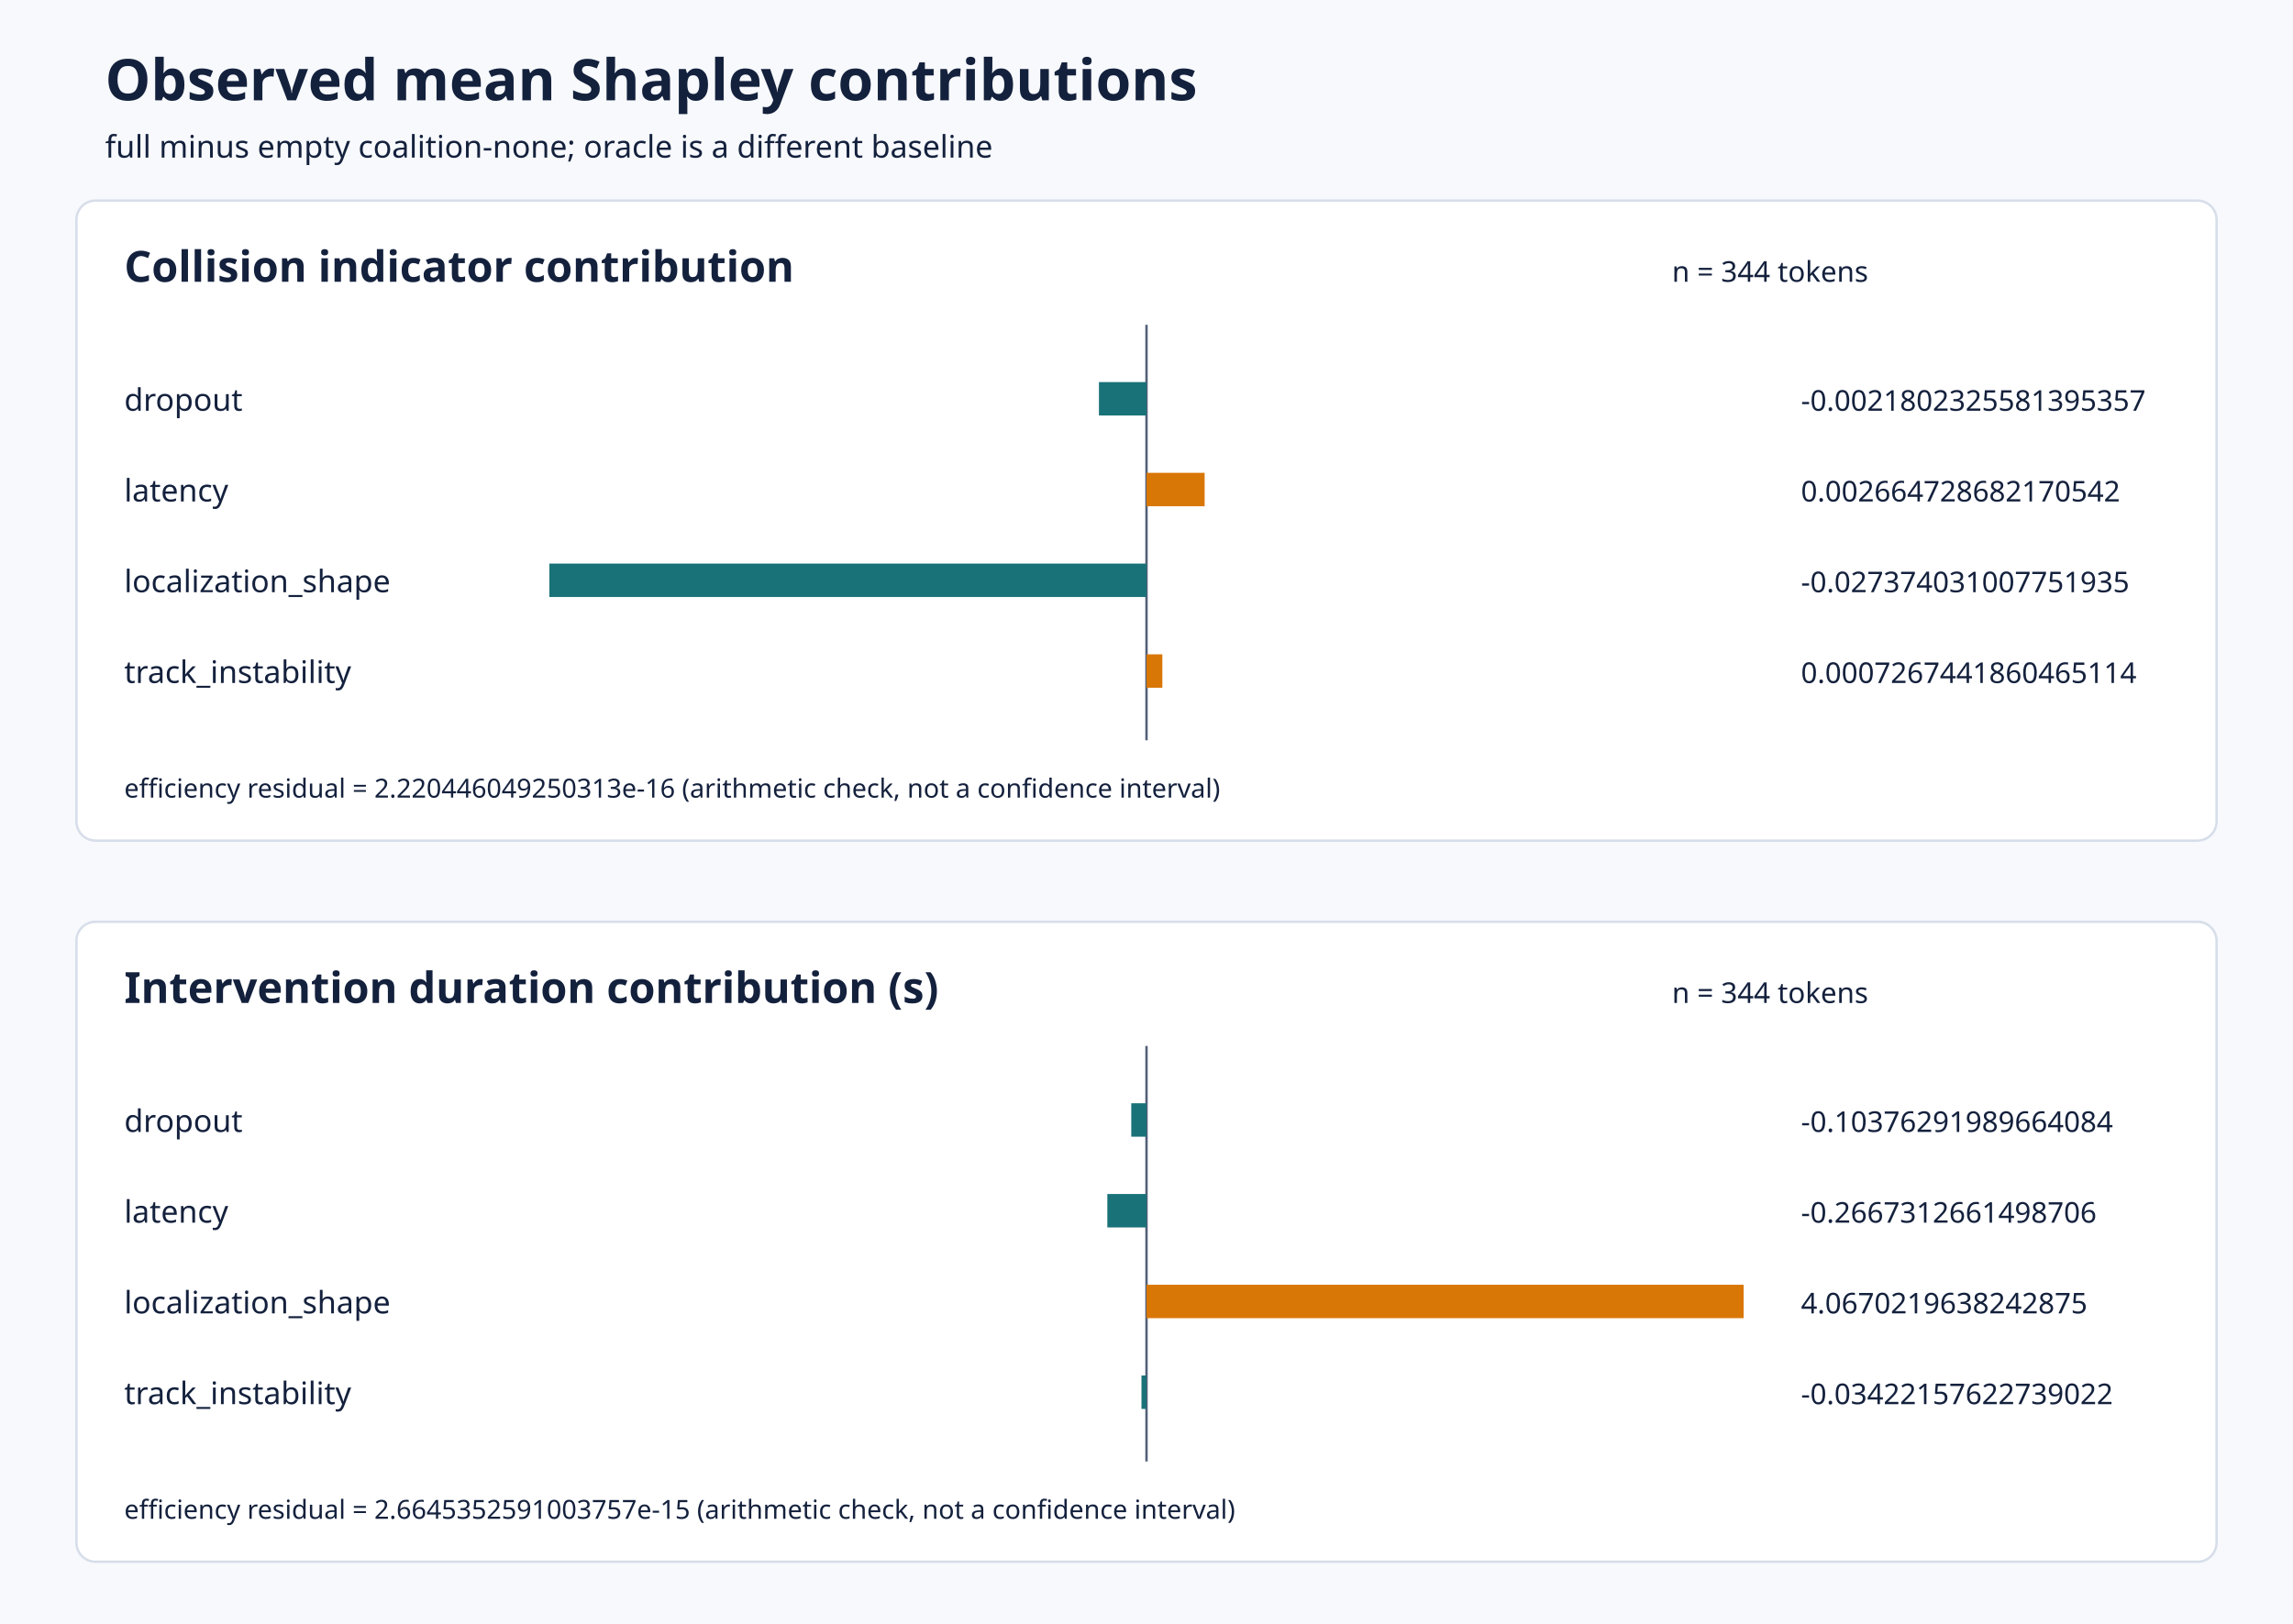
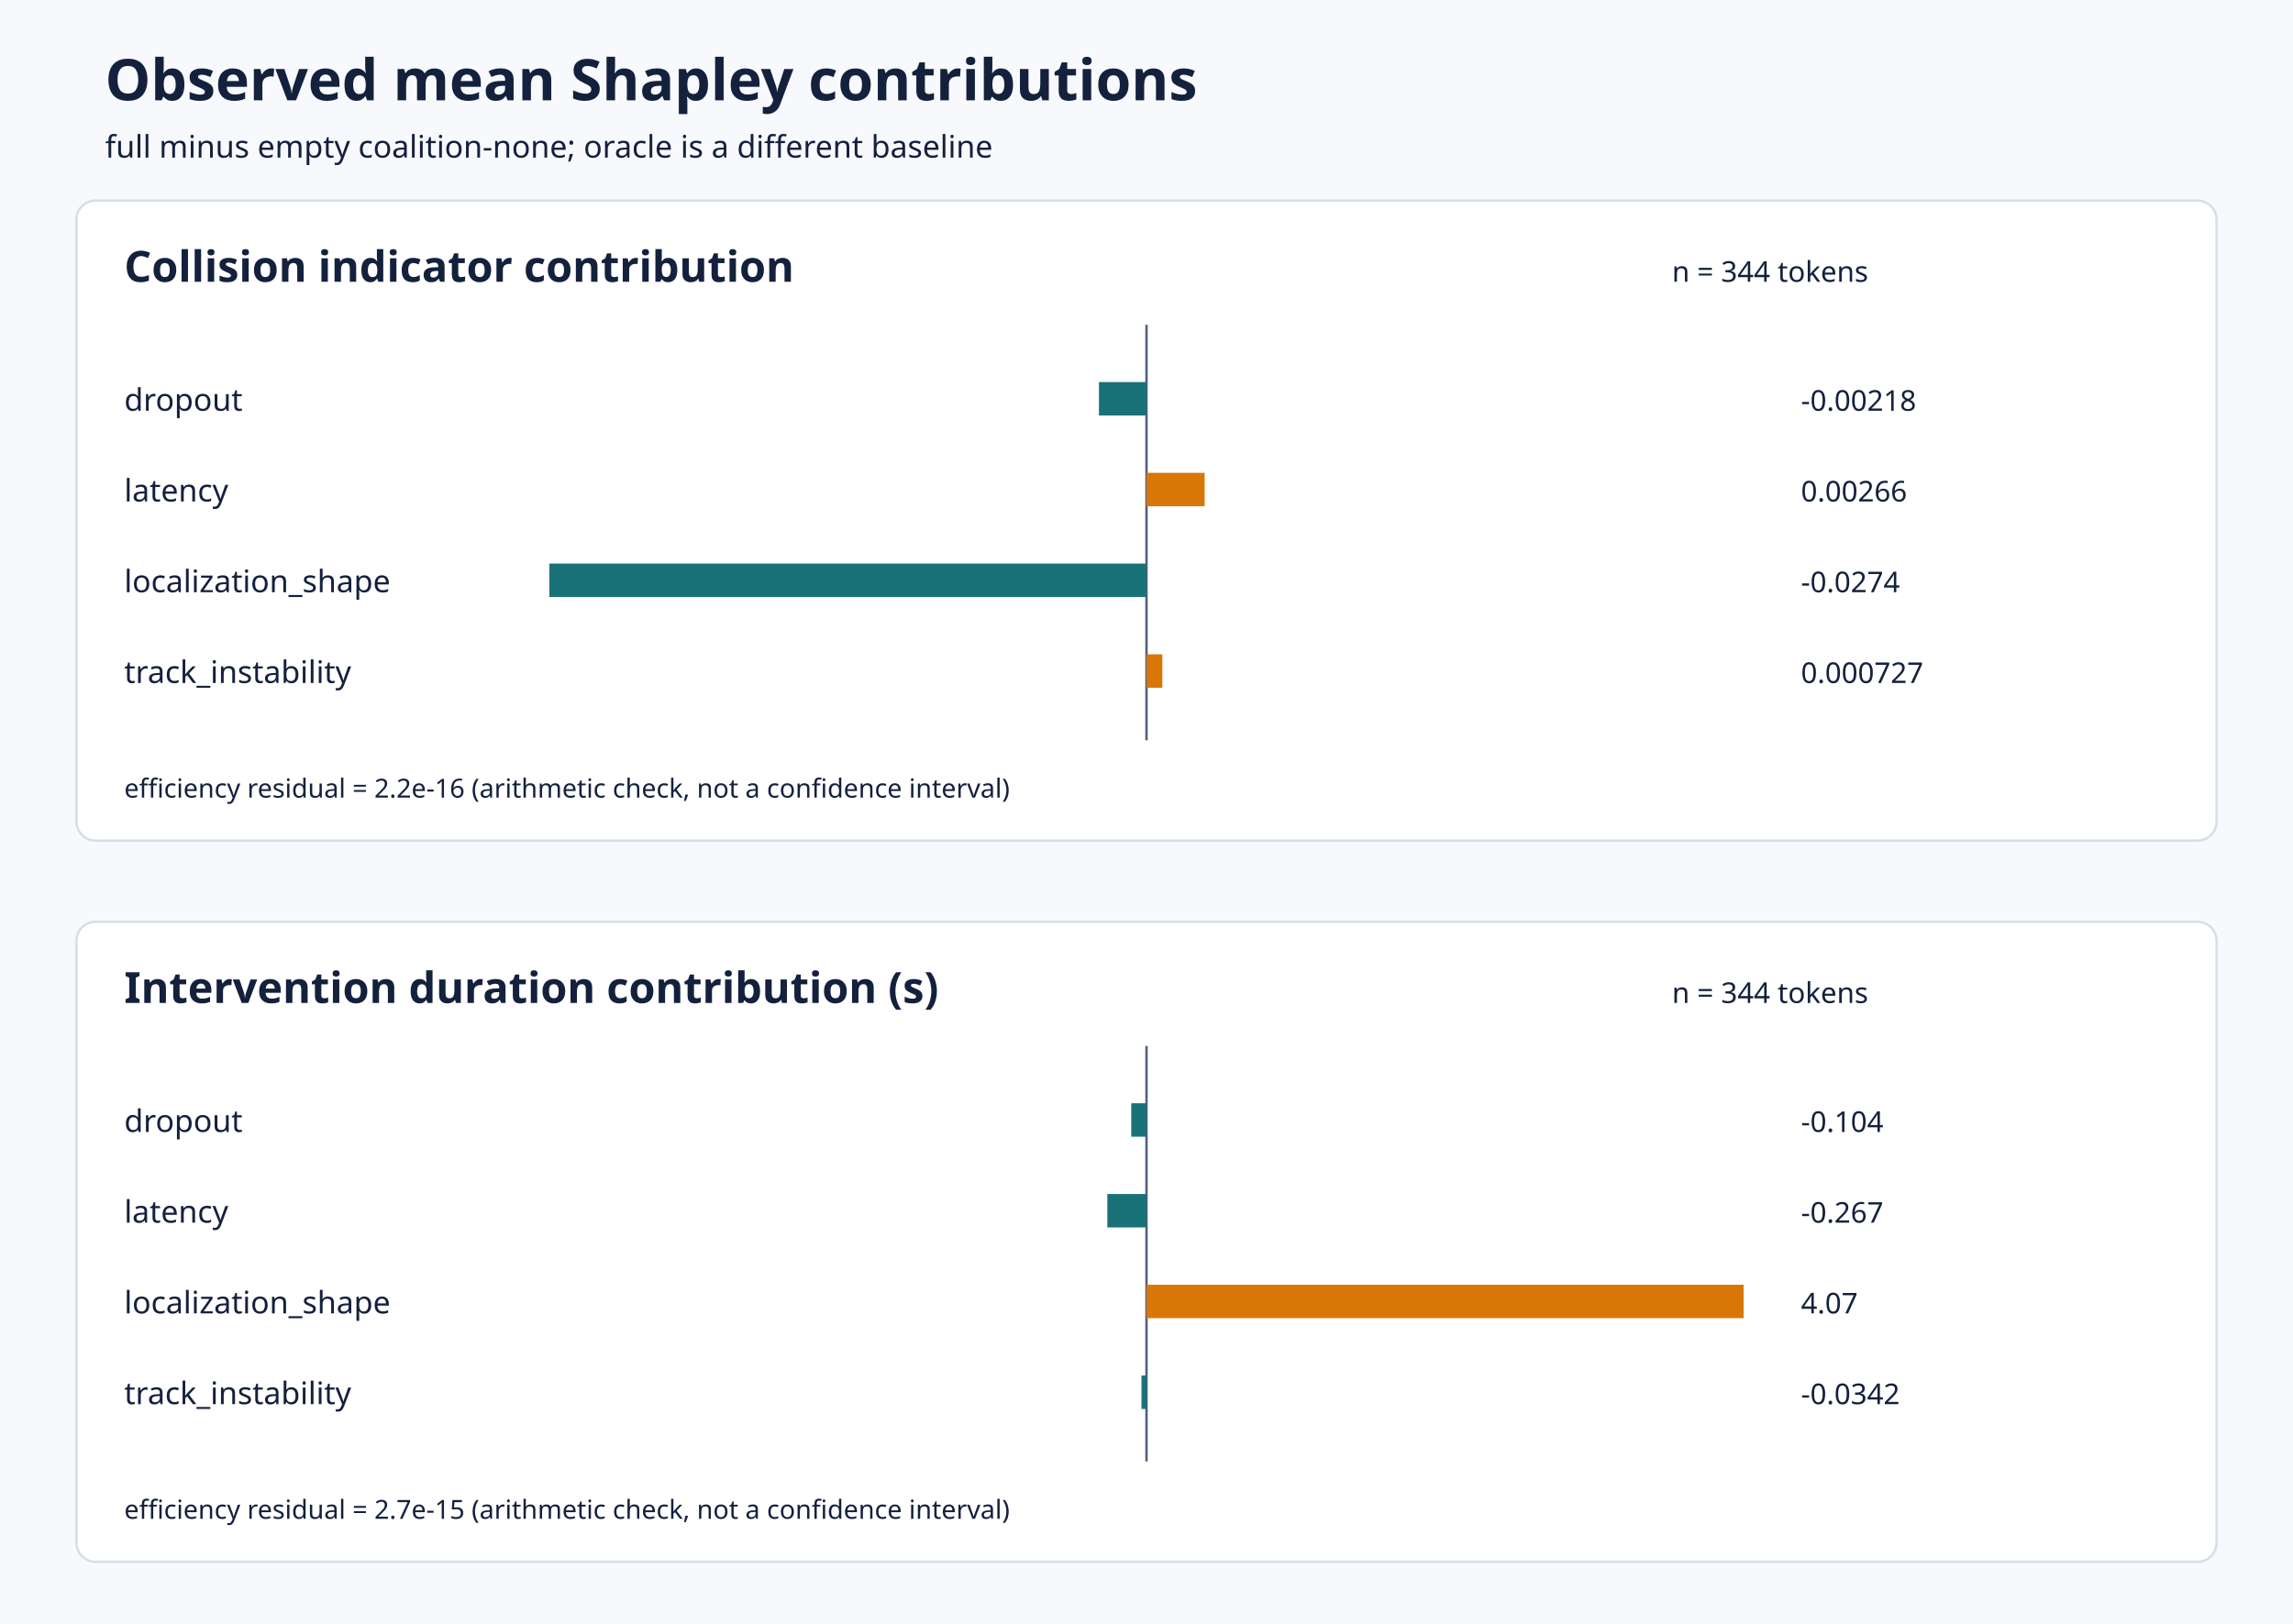
<svg xmlns="http://www.w3.org/2000/svg" viewBox="0 0 960 680" role="img" aria-labelledby="title desc">
  <rect width="960" height="680" fill="#f7f9fc" />
  <text x="44" y="42" font-family="system-ui, sans-serif" font-size="24" font-weight="700" fill="#14213d">Observed mean Shapley contributions</text>
  <text x="44" y="66" font-family="system-ui, sans-serif" font-size="13" font-weight="400" fill="#14213d">full minus empty coalition-none; oracle is a different baseline</text>
  <rect x="32" y="84.0" width="896" height="268" rx="8" fill="#ffffff" stroke="#d7deea" />
  <text x="52" y="118.0" font-family="system-ui, sans-serif" font-size="18" font-weight="650" fill="#14213d">Collision indicator contribution</text>
  <text x="700" y="118.0" font-family="system-ui, sans-serif" font-size="12" font-weight="400" fill="#14213d">n = 344 tokens</text>
  <line x1="480" y1="136.0" x2="480" y2="310.0" stroke="#526078" />
-   <text x="52" y="172.0" font-family="system-ui, sans-serif" font-size="13" font-weight="400" fill="#14213d">dropout</text>
-   <rect x="460.088" y="160.000" width="19.912" height="14" fill="#197278" />
-   <text x="754" y="172.0" font-family="system-ui, sans-serif" font-size="12" font-weight="400" fill="#14213d">-0.0021802325581395357</text>
-   <text x="52" y="210.0" font-family="system-ui, sans-serif" font-size="13" font-weight="400" fill="#14213d">latency</text>
-   <rect x="480.000" y="198.000" width="24.336" height="14" fill="#d97706" />
-   <text x="754" y="210.0" font-family="system-ui, sans-serif" font-size="12" font-weight="400" fill="#14213d">0.002664728682170542</text>
-   <text x="52" y="248.0" font-family="system-ui, sans-serif" font-size="13" font-weight="400" fill="#14213d">localization_shape</text>
-   <rect x="230.000" y="236.000" width="250.000" height="14" fill="#197278" />
-   <text x="754" y="248.0" font-family="system-ui, sans-serif" font-size="12" font-weight="400" fill="#14213d">-0.027374031007751935</text>
-   <text x="52" y="286.0" font-family="system-ui, sans-serif" font-size="13" font-weight="400" fill="#14213d">track_instability</text>
-   <rect x="480.000" y="274.000" width="6.637" height="14" fill="#d97706" />
-   <text x="754" y="286.0" font-family="system-ui, sans-serif" font-size="12" font-weight="400" fill="#14213d">0.0007267441860465114</text>
-   <text x="52" y="334.0" font-family="system-ui, sans-serif" font-size="11" font-weight="400" fill="#14213d">efficiency residual = 2.220446049250313e-16 (arithmetic check, not a confidence interval)</text>
+   <g data-channel="dropout" data-value="-0.0021802325581395357">
+     <text x="52" y="172.0" font-family="system-ui, sans-serif" font-size="13" font-weight="400" fill="#14213d">dropout</text>
+     <rect x="460.088" y="160.000" width="19.912" height="14" fill="#197278" />
+     <text x="754" y="172.0" font-family="system-ui, sans-serif" font-size="12" font-weight="400" fill="#14213d">-0.00218</text>
+   </g>
+   <g data-channel="latency" data-value="0.002664728682170542">
+     <text x="52" y="210.0" font-family="system-ui, sans-serif" font-size="13" font-weight="400" fill="#14213d">latency</text>
+     <rect x="480.000" y="198.000" width="24.336" height="14" fill="#d97706" />
+     <text x="754" y="210.0" font-family="system-ui, sans-serif" font-size="12" font-weight="400" fill="#14213d">0.00266</text>
+   </g>
+   <g data-channel="localization_shape" data-value="-0.027374031007751935">
+     <text x="52" y="248.0" font-family="system-ui, sans-serif" font-size="13" font-weight="400" fill="#14213d">localization_shape</text>
+     <rect x="230.000" y="236.000" width="250.000" height="14" fill="#197278" />
+     <text x="754" y="248.0" font-family="system-ui, sans-serif" font-size="12" font-weight="400" fill="#14213d">-0.0274</text>
+   </g>
+   <g data-channel="track_instability" data-value="0.0007267441860465114">
+     <text x="52" y="286.0" font-family="system-ui, sans-serif" font-size="13" font-weight="400" fill="#14213d">track_instability</text>
+     <rect x="480.000" y="274.000" width="6.637" height="14" fill="#d97706" />
+     <text x="754" y="286.0" font-family="system-ui, sans-serif" font-size="12" font-weight="400" fill="#14213d">0.000727</text>
+   </g>
+   <text x="52" y="334.0" font-family="system-ui, sans-serif" font-size="11" font-weight="400" fill="#14213d">efficiency residual = 2.2e-16 (arithmetic check, not a confidence interval)</text>
  <rect x="32" y="386.0" width="896" height="268" rx="8" fill="#ffffff" stroke="#d7deea" />
  <text x="52" y="420.0" font-family="system-ui, sans-serif" font-size="18" font-weight="650" fill="#14213d">Intervention duration contribution (s)</text>
  <text x="700" y="420.0" font-family="system-ui, sans-serif" font-size="12" font-weight="400" fill="#14213d">n = 344 tokens</text>
  <line x1="480" y1="438.0" x2="480" y2="612.0" stroke="#526078" />
-   <text x="52" y="474.0" font-family="system-ui, sans-serif" font-size="13" font-weight="400" fill="#14213d">dropout</text>
-   <rect x="473.622" y="462.000" width="6.378" height="14" fill="#197278" />
-   <text x="754" y="474.0" font-family="system-ui, sans-serif" font-size="12" font-weight="400" fill="#14213d">-0.10376291989664084</text>
-   <text x="52" y="512.0" font-family="system-ui, sans-serif" font-size="13" font-weight="400" fill="#14213d">latency</text>
-   <rect x="463.604" y="500.000" width="16.396" height="14" fill="#197278" />
-   <text x="754" y="512.0" font-family="system-ui, sans-serif" font-size="12" font-weight="400" fill="#14213d">-0.2667312661498706</text>
-   <text x="52" y="550.0" font-family="system-ui, sans-serif" font-size="13" font-weight="400" fill="#14213d">localization_shape</text>
-   <rect x="480.000" y="538.000" width="250.000" height="14" fill="#d97706" />
-   <text x="754" y="550.0" font-family="system-ui, sans-serif" font-size="12" font-weight="400" fill="#14213d">4.0670219638242875</text>
-   <text x="52" y="588.0" font-family="system-ui, sans-serif" font-size="13" font-weight="400" fill="#14213d">track_instability</text>
-   <rect x="477.896" y="576.000" width="2.104" height="14" fill="#197278" />
-   <text x="754" y="588.0" font-family="system-ui, sans-serif" font-size="12" font-weight="400" fill="#14213d">-0.03422157622739022</text>
-   <text x="52" y="636.0" font-family="system-ui, sans-serif" font-size="11" font-weight="400" fill="#14213d">efficiency residual = 2.6645352591003757e-15 (arithmetic check, not a confidence interval)</text>
+   <g data-channel="dropout" data-value="-0.10376291989664084">
+     <text x="52" y="474.0" font-family="system-ui, sans-serif" font-size="13" font-weight="400" fill="#14213d">dropout</text>
+     <rect x="473.622" y="462.000" width="6.378" height="14" fill="#197278" />
+     <text x="754" y="474.0" font-family="system-ui, sans-serif" font-size="12" font-weight="400" fill="#14213d">-0.104</text>
+   </g>
+   <g data-channel="latency" data-value="-0.2667312661498706">
+     <text x="52" y="512.0" font-family="system-ui, sans-serif" font-size="13" font-weight="400" fill="#14213d">latency</text>
+     <rect x="463.604" y="500.000" width="16.396" height="14" fill="#197278" />
+     <text x="754" y="512.0" font-family="system-ui, sans-serif" font-size="12" font-weight="400" fill="#14213d">-0.267</text>
+   </g>
+   <g data-channel="localization_shape" data-value="4.0670219638242875">
+     <text x="52" y="550.0" font-family="system-ui, sans-serif" font-size="13" font-weight="400" fill="#14213d">localization_shape</text>
+     <rect x="480.000" y="538.000" width="250.000" height="14" fill="#d97706" />
+     <text x="754" y="550.0" font-family="system-ui, sans-serif" font-size="12" font-weight="400" fill="#14213d">4.07</text>
+   </g>
+   <g data-channel="track_instability" data-value="-0.03422157622739022">
+     <text x="52" y="588.0" font-family="system-ui, sans-serif" font-size="13" font-weight="400" fill="#14213d">track_instability</text>
+     <rect x="477.896" y="576.000" width="2.104" height="14" fill="#197278" />
+     <text x="754" y="588.0" font-family="system-ui, sans-serif" font-size="12" font-weight="400" fill="#14213d">-0.0342</text>
+   </g>
+   <text x="52" y="636.0" font-family="system-ui, sans-serif" font-size="11" font-weight="400" fill="#14213d">efficiency residual = 2.7e-15 (arithmetic check, not a confidence interval)</text>
</svg>
